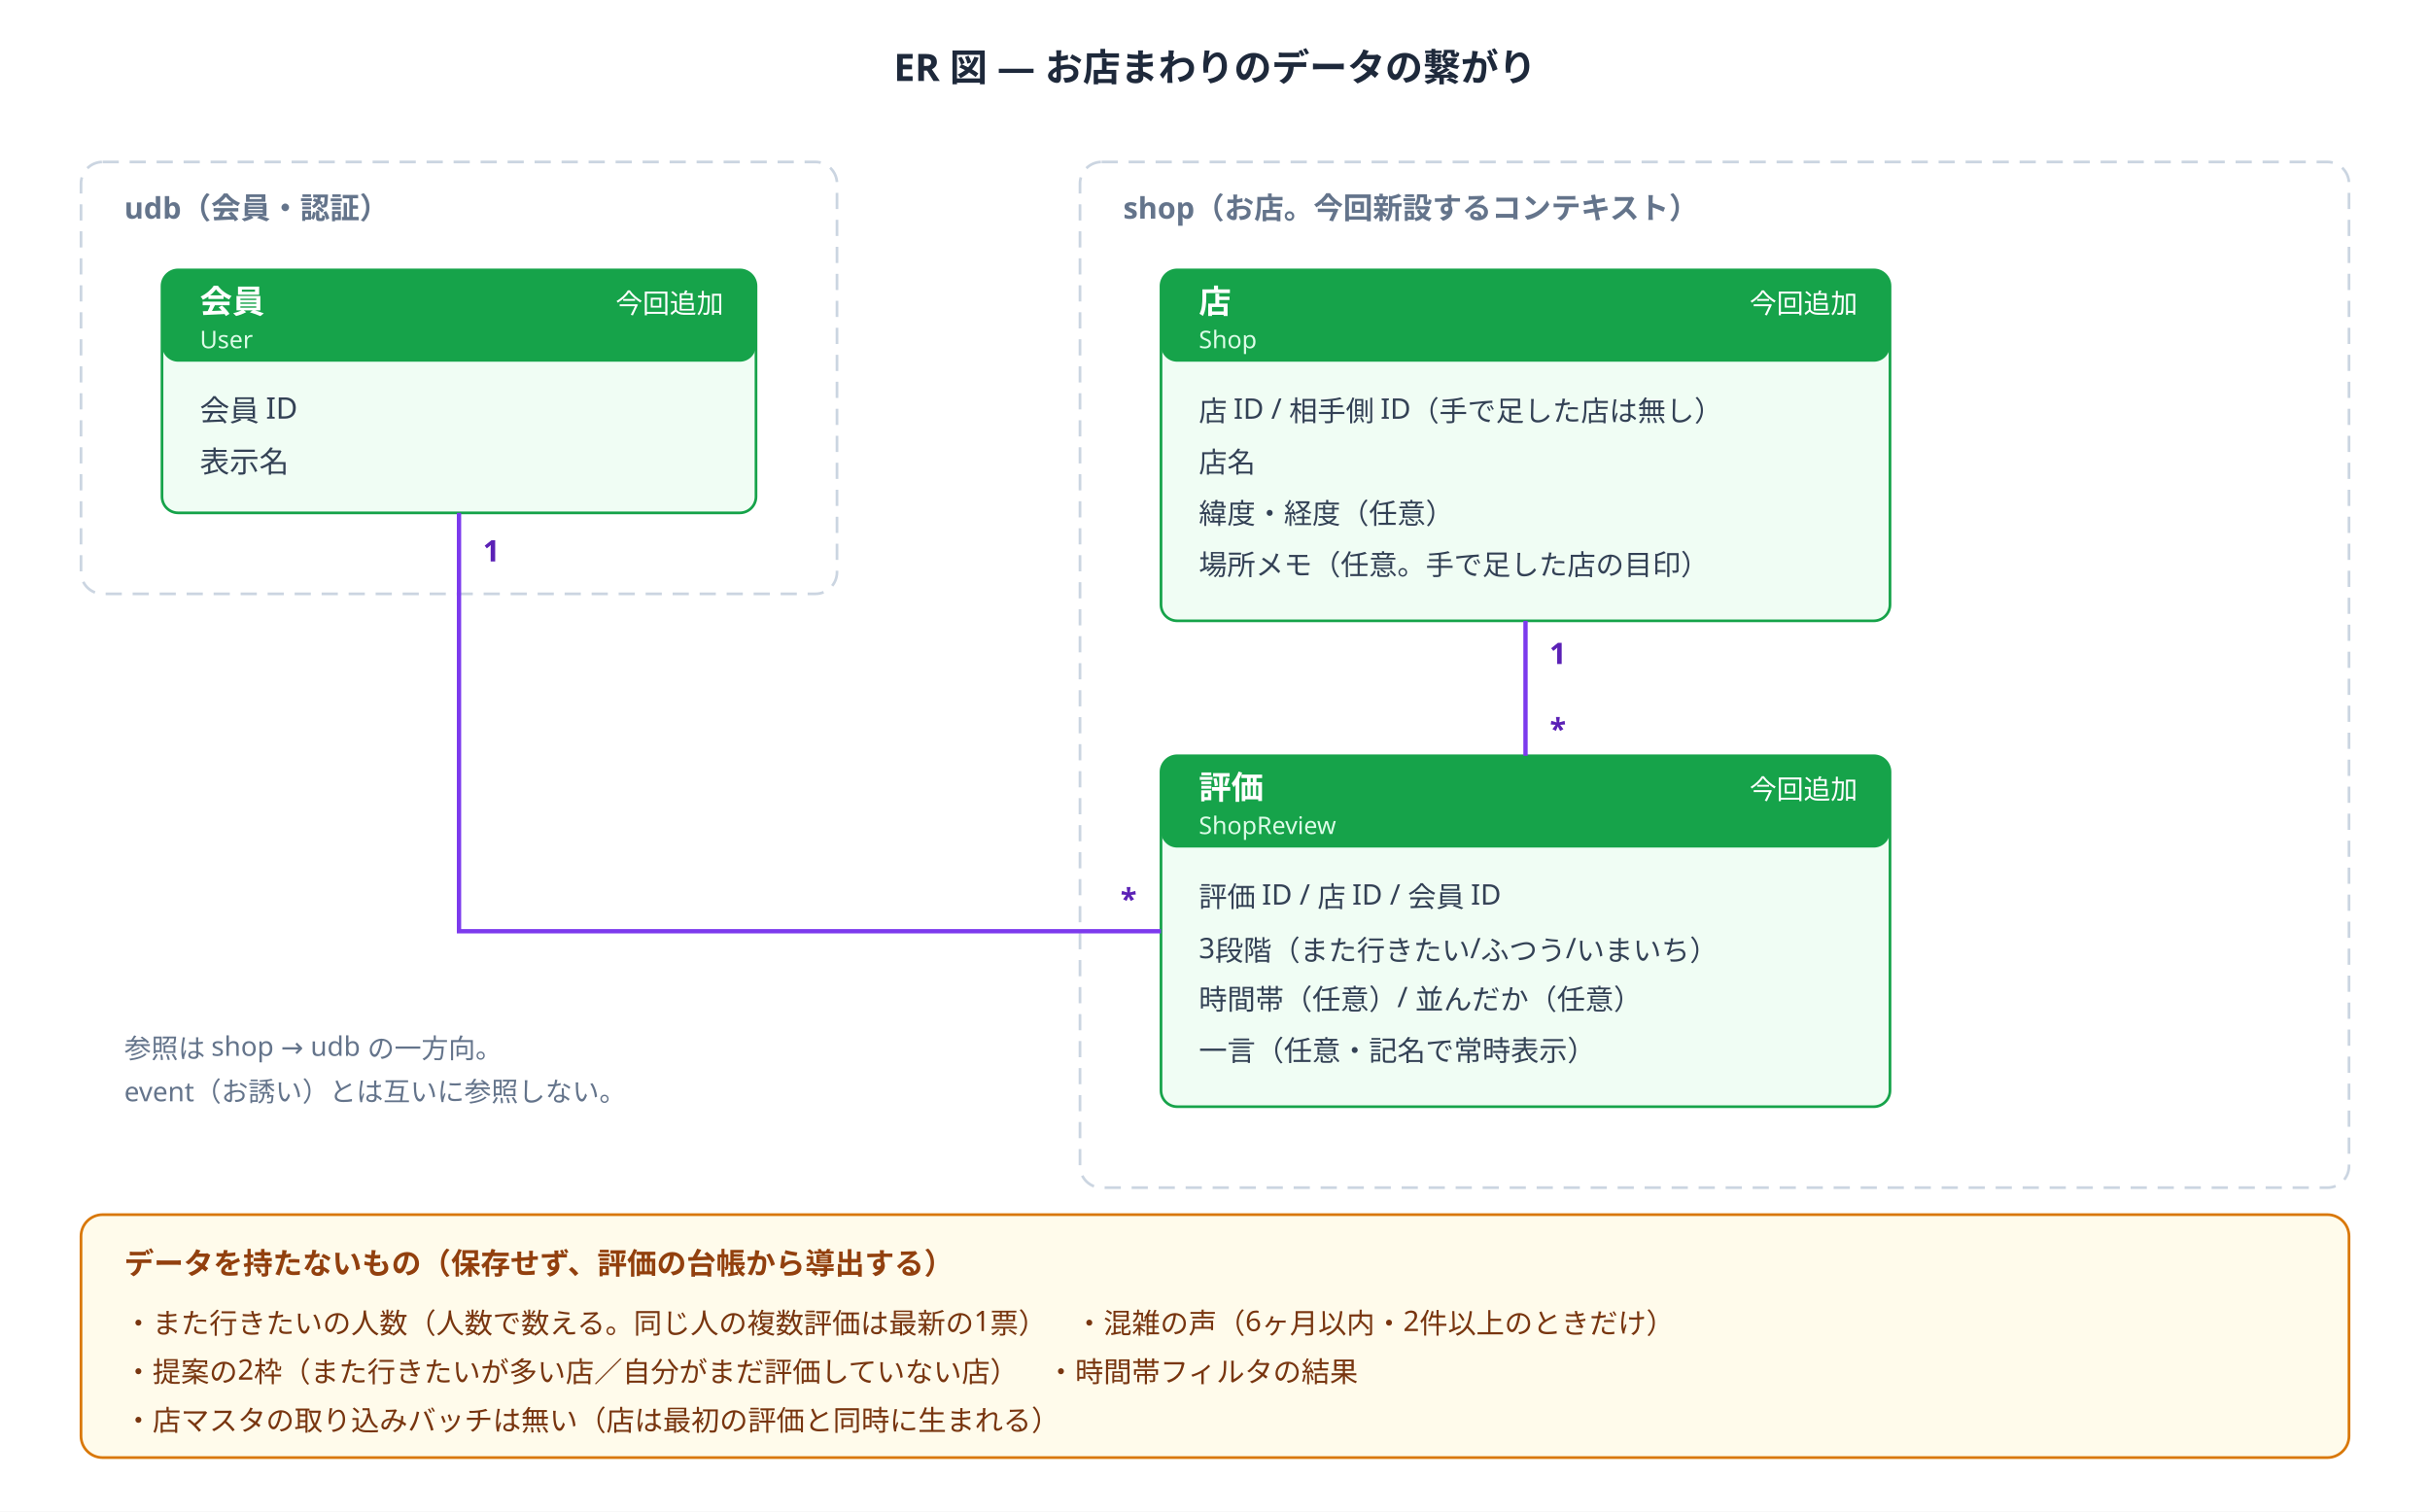
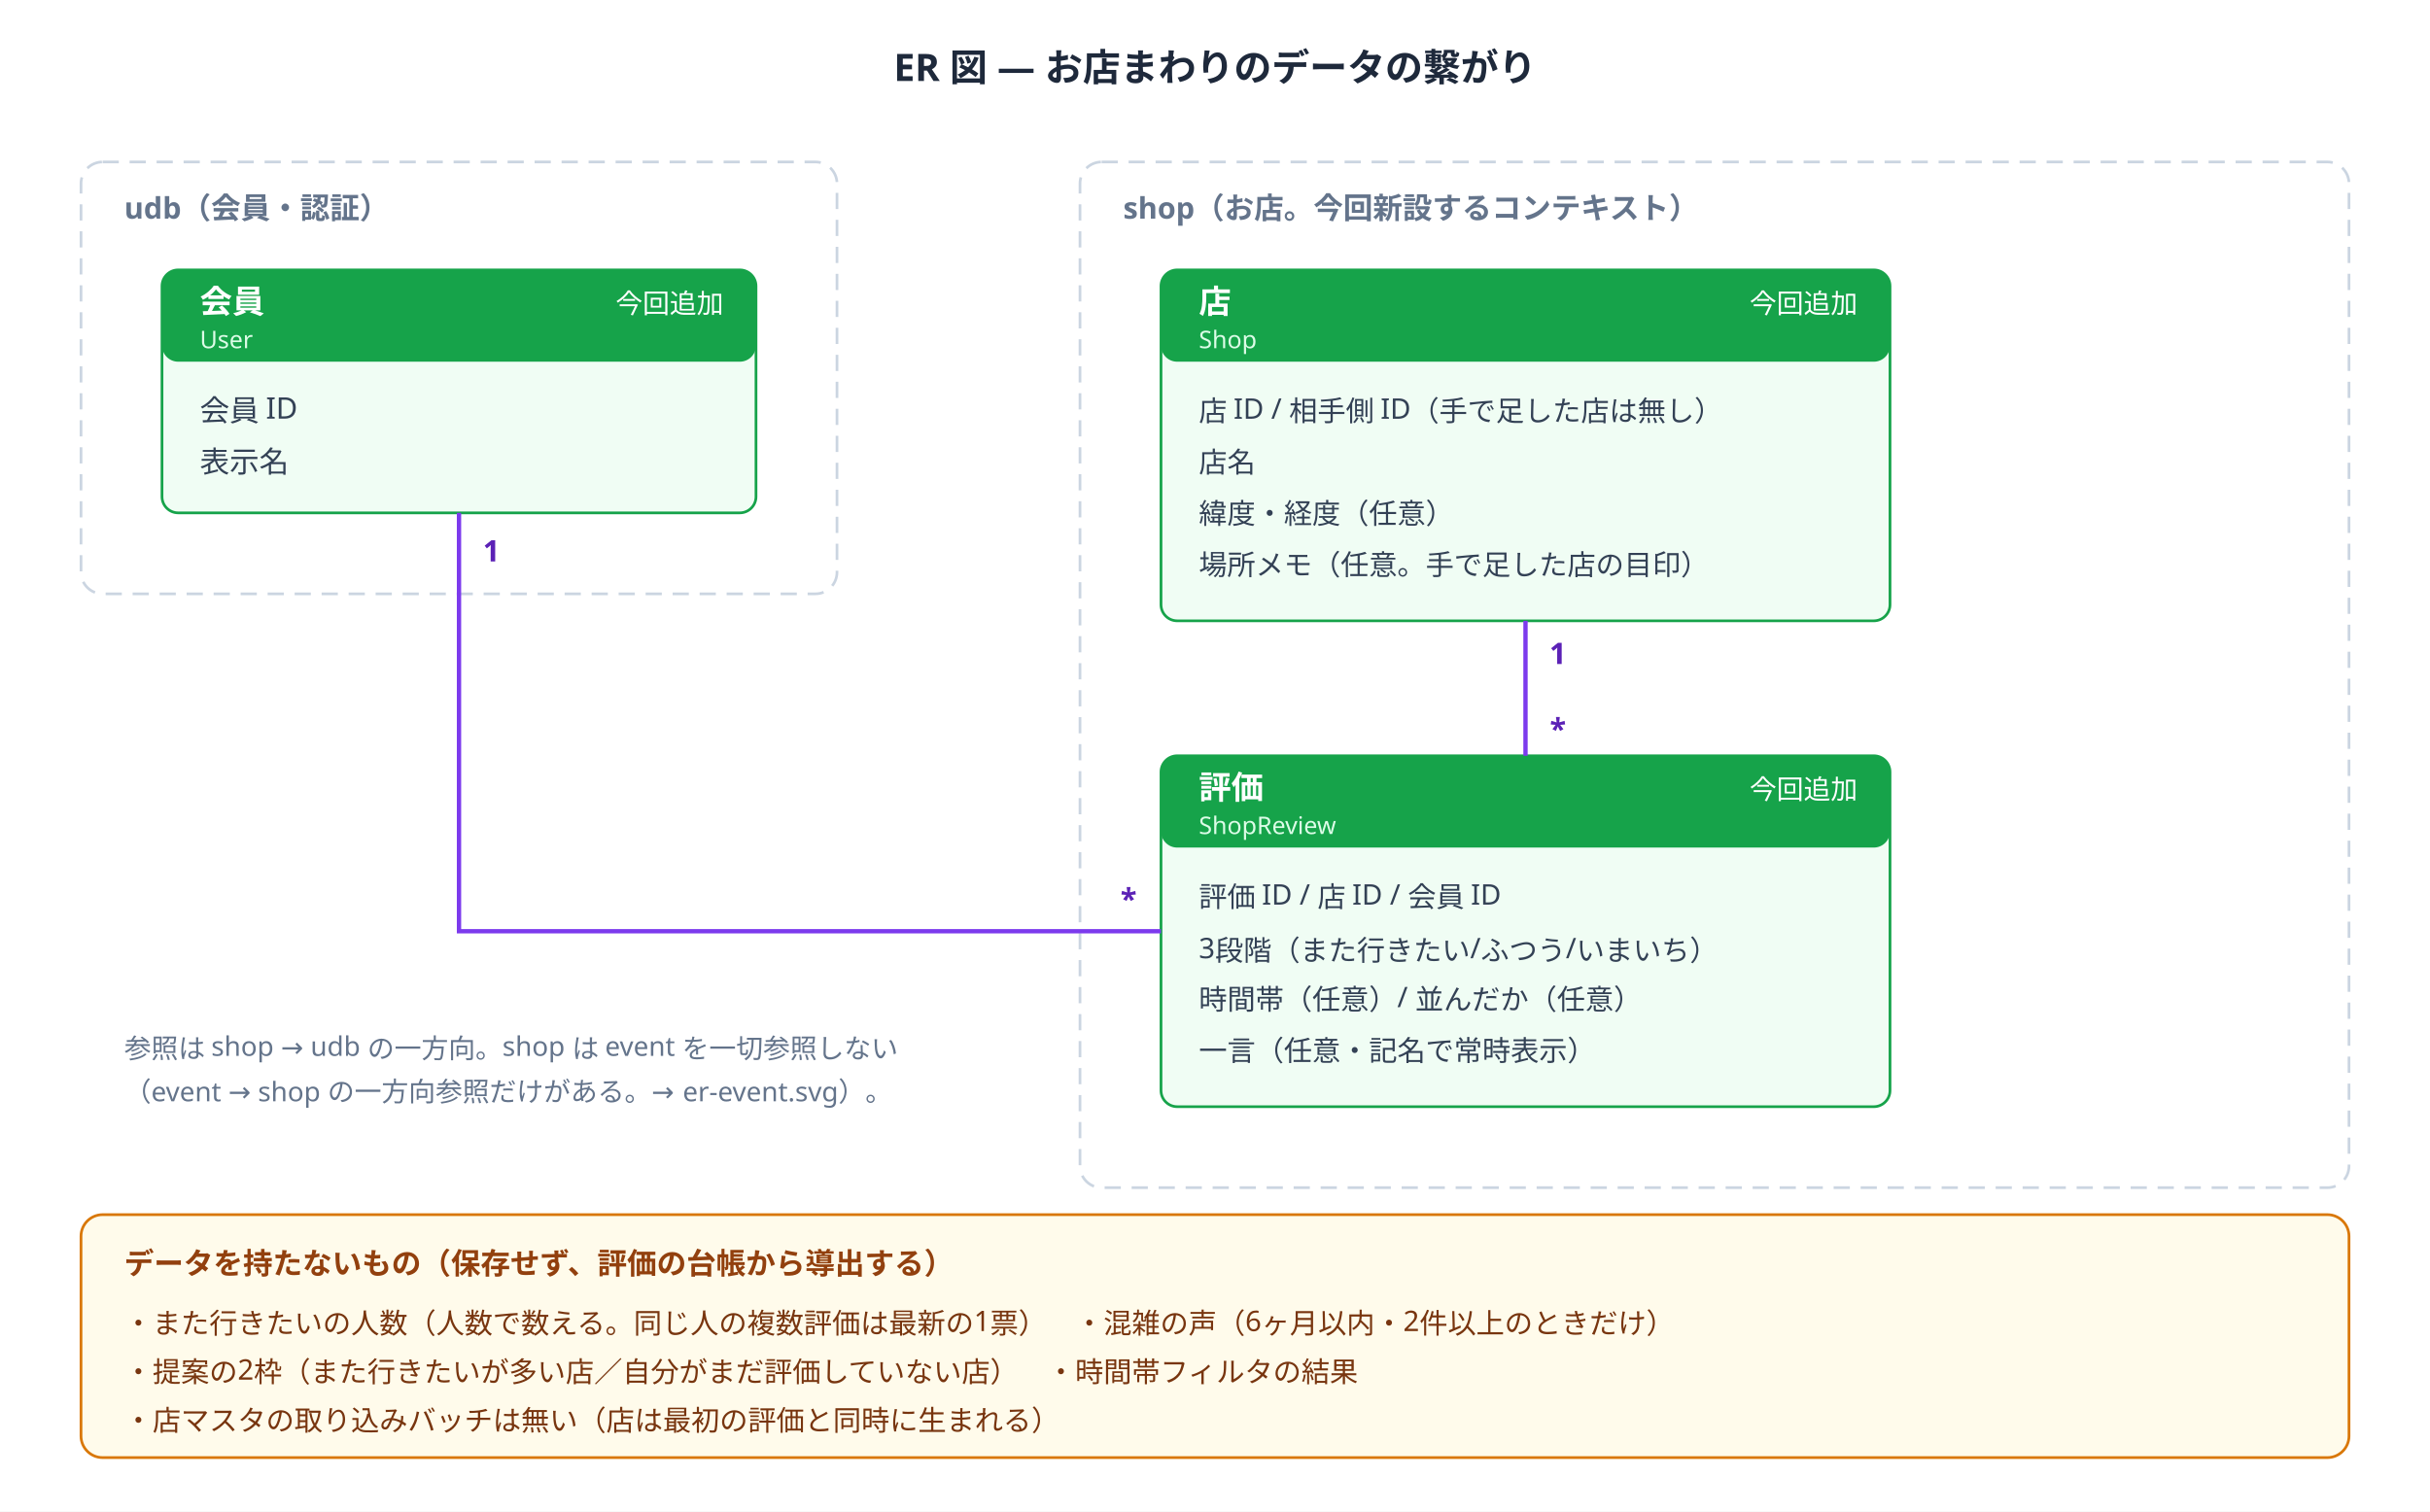
<svg xmlns="http://www.w3.org/2000/svg" viewBox="0 0 900 560" width="900" font-family="sans-serif" font-size="14">
  <rect x="0" y="0" width="900" height="560" fill="#ffffff" />
  <text x="450" y="30" text-anchor="middle" font-weight="bold" fill="#1e293b">ER 図 — お店まわりのデータの繋がり</text>
  <rect x="30" y="60" width="280" height="160" rx="8" fill="none" stroke="#cbd5e1" stroke-dasharray="6 4" />
  <text x="46" y="81" font-size="11" font-weight="bold" fill="#64748b">udb（会員・認証）</text>
  <rect x="60" y="100" width="220" height="90" rx="6" fill="#f0fdf4" stroke="#16a34a" />
  <rect x="60" y="100" width="220" height="34" rx="6" fill="#16a34a" />
  <text x="74" y="116" font-size="12" font-weight="bold" fill="#ffffff">会員</text>
  <text x="74" y="129" font-size="9" fill="#dcfce7">User</text>
  <text x="268" y="116" text-anchor="end" font-size="10" fill="#ffffff">今回追加</text>
  <text x="74" y="156" font-size="11" fill="#334155">会員 ID</text>
  <text x="74" y="175" font-size="11" fill="#334155">表示名</text>
  <rect x="400" y="60" width="470" height="380" rx="8" fill="none" stroke="#cbd5e1" stroke-dasharray="6 4" />
  <text x="416" y="81" font-size="11" font-weight="bold" fill="#64748b">shop（お店。今回新設するコンテキスト）</text>
  <rect x="430" y="100" width="270" height="130" rx="6" fill="#f0fdf4" stroke="#16a34a" />
  <rect x="430" y="100" width="270" height="34" rx="6" fill="#16a34a" />
  <text x="444" y="116" font-size="12" font-weight="bold" fill="#ffffff">店</text>
  <text x="444" y="129" font-size="9" fill="#dcfce7">Shop</text>
  <text x="688" y="116" text-anchor="end" font-size="10" fill="#ffffff">今回追加</text>
  <text x="444" y="156" font-size="10.5" fill="#334155">店 ID / 相手側 ID（手で足した店は無し）</text>
  <text x="444" y="175" font-size="10.5" fill="#334155">店名</text>
  <text x="444" y="194" font-size="10.5" fill="#334155">緯度・経度（任意）</text>
  <text x="444" y="213" font-size="10.5" fill="#334155">場所メモ（任意。手で足した店の目印）</text>
  <rect x="430" y="280" width="270" height="130" rx="6" fill="#f0fdf4" stroke="#16a34a" />
  <rect x="430" y="280" width="270" height="34" rx="6" fill="#16a34a" />
  <text x="444" y="296" font-size="12" font-weight="bold" fill="#ffffff">評価</text>
  <text x="444" y="309" font-size="9" fill="#dcfce7">ShopReview</text>
  <text x="688" y="296" text-anchor="end" font-size="10" fill="#ffffff">今回追加</text>
  <text x="444" y="336" font-size="10.5" fill="#334155">評価 ID / 店 ID / 会員 ID</text>
  <text x="444" y="355" font-size="10.5" fill="#334155">3段階（また行きたい/ふつう/いまいち）</text>
  <text x="444" y="374" font-size="10.5" fill="#334155">時間帯（任意）/ 並んだか（任意）</text>
  <text x="444" y="393" font-size="10.5" fill="#334155">一言（任意・記名で常時表示）</text>
  <path d="M565,230 V280" fill="none" stroke="#7c3aed" stroke-width="1.6" />
  <text x="577" y="246" text-anchor="middle" font-size="11" font-weight="bold" fill="#5b21b6">1</text>
  <text x="577" y="274" text-anchor="middle" font-size="11" font-weight="bold" fill="#5b21b6">*</text>
  <path d="M170,190 V345 H430" fill="none" stroke="#7c3aed" stroke-width="1.6" />
  <text x="182" y="208" text-anchor="middle" font-size="11" font-weight="bold" fill="#5b21b6">1</text>
  <text x="418" y="337" text-anchor="middle" font-size="11" font-weight="bold" fill="#5b21b6">*</text>
-   <text x="46" y="392" font-size="10" fill="#64748b">参照は shop → udb の一方向。</text>
-   <text x="46" y="408" font-size="10" fill="#64748b">event（お誘い）とは互いに参照しない。</text>
+   <text x="46" y="392" font-size="10" fill="#64748b">参照は shop → udb の一方向。shop は event を一切参照しない</text>
+   <text x="46" y="408" font-size="10" fill="#64748b">（event → shop の一方向参照だけがある。→ er-event.svg）。</text>
  <rect x="30" y="450" width="840" height="90" rx="8" fill="#fffbeb" stroke="#d97706" />
  <text x="46" y="472" font-size="11" font-weight="bold" fill="#92400e">データを持たないもの（保存せず、評価の台帳から導出する）</text>
  <text x="46" y="494" font-size="10.5" fill="#78350f">・また行きたいの人数（人数で数える。同じ人の複数評価は最新の1票）　・混雑の声（6ヶ月以内・2件以上のときだけ）</text>
  <text x="46" y="512" font-size="10.5" fill="#78350f">・提案の2枠（また行きたいが多い店／自分がまだ評価していない店）　・時間帯フィルタの結果</text>
  <text x="46" y="530" font-size="10.5" fill="#78350f">・店マスタの取り込みバッチは無い（店は最初の評価と同時に生まれる）</text>
</svg>
